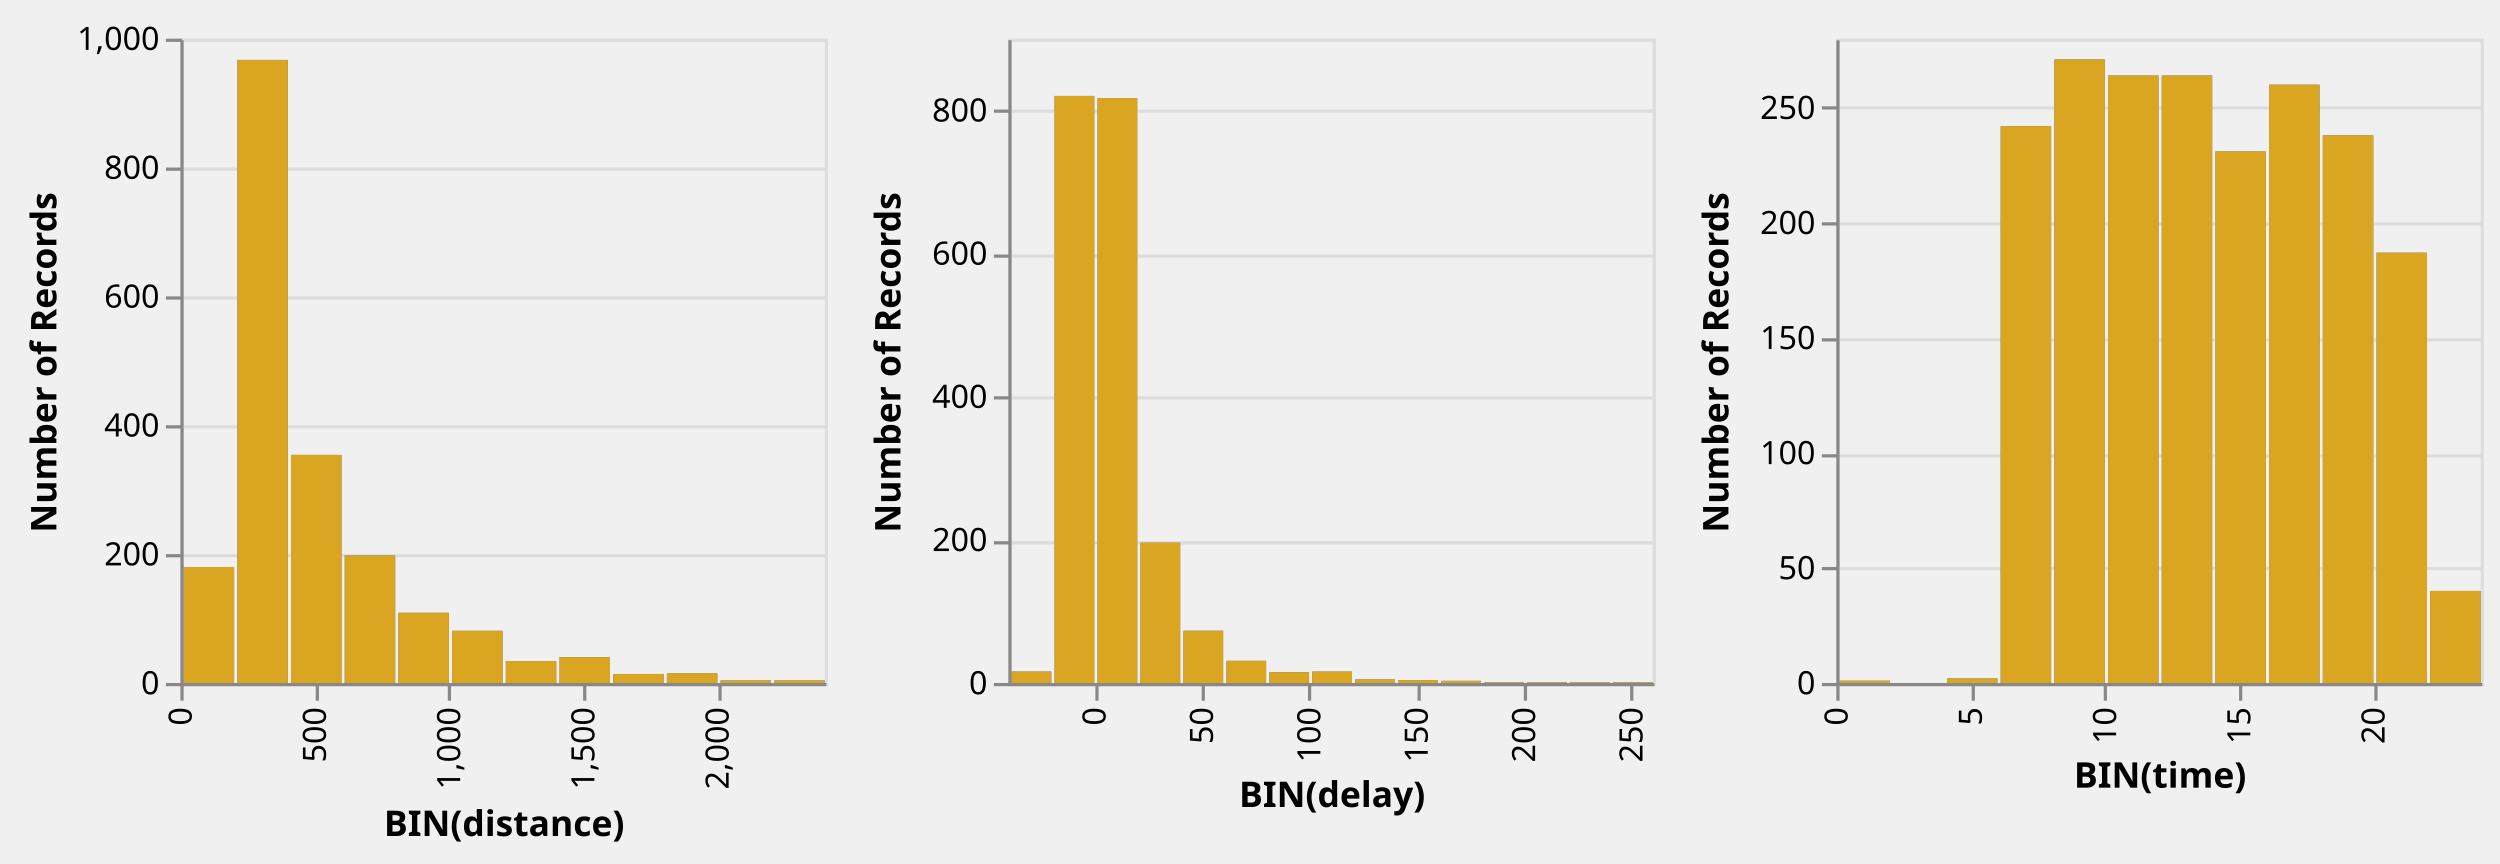
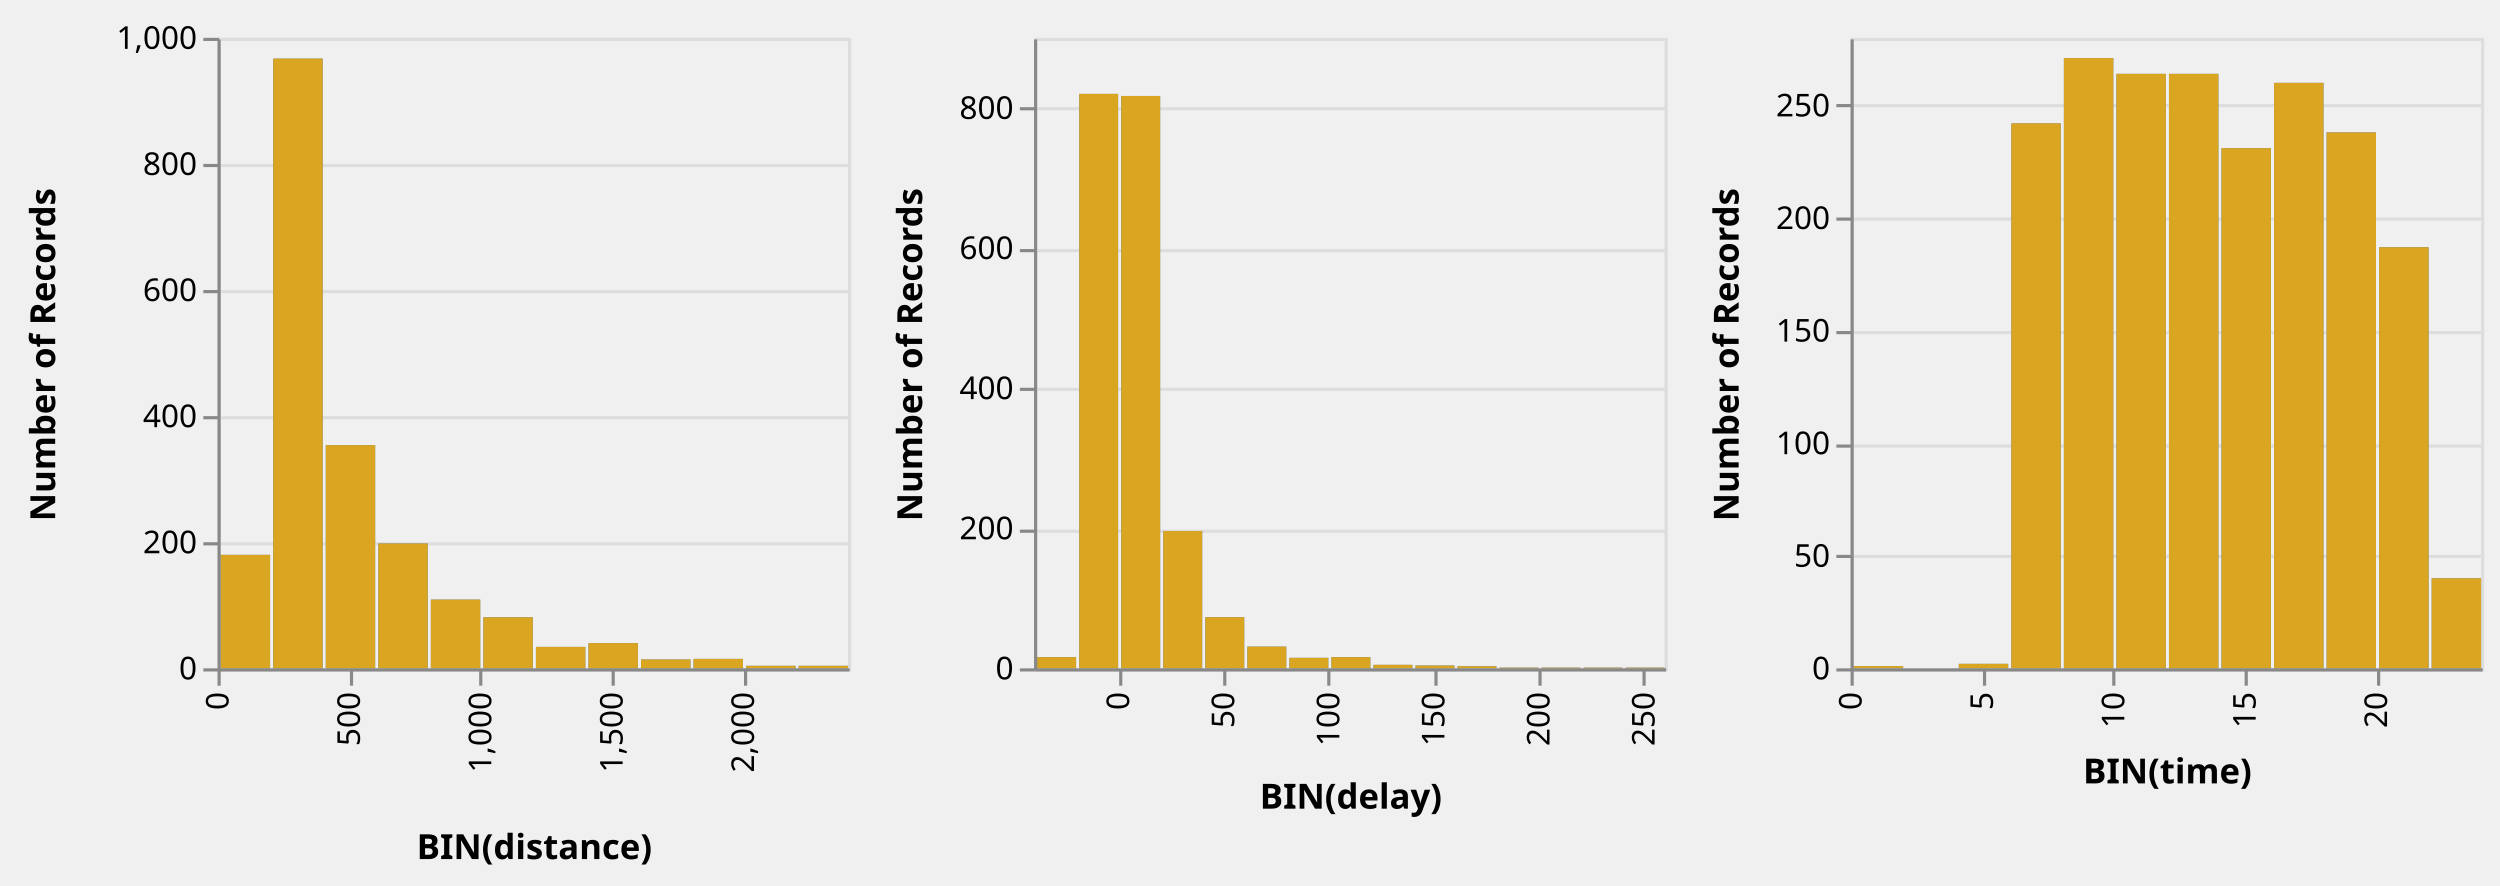
- <svg xmlns="http://www.w3.org/2000/svg" class="marks" width="776" height="268" viewBox="0 0 776 268" version="1.1">
+ <svg xmlns="http://www.w3.org/2000/svg" class="marks" width="793" height="281" viewBox="0 0 793 281" version="1.1">
  <defs>
    <clipPath id="clip1">
      <rect x="0" y="0" width="200" height="200" />
    </clipPath>
    <clipPath id="clip2">
      <rect x="0" y="0" width="200" height="200" />
    </clipPath>
    <clipPath id="clip3">
      <rect x="0" y="0" width="200" height="200" />
    </clipPath>
    <clipPath id="clip4">
      <rect x="0" y="0" width="200" height="200" />
    </clipPath>
    <clipPath id="clip5">
      <rect x="0" y="0" width="200" height="200" />
    </clipPath>
    <clipPath id="clip6">
      <rect x="0" y="0" width="200" height="200" />
    </clipPath>
  </defs>
-   <g transform="translate(56,12)">
+   <g transform="translate(69,12)">
    <g class="mark-group role-frame root">
      <g transform="translate(0,0)">
        <path class="background" d="M0,0h200v200h-200Z" style="fill: none;" />
        <g>
          <g class="mark-group role-scope child_distance_group">
            <g transform="translate(0,0)">
              <path class="background" d="M0.5,0.5h200v200h-200Z" style="fill: transparent; stroke: #ddd;" />
              <g>
                <g class="mark-group role-axis">
                  <g transform="translate(0.5,0.5)">
                    <path class="background" d="M0,0h0v0h0Z" style="pointer-events: none; fill: none;" />
                    <g>
                      <g class="mark-rule role-axis-grid" style="pointer-events: none;">
                        <line transform="translate(0,200)" x2="200" y2="0" style="fill: none; stroke: #ddd; stroke-width: 1; stroke-dasharray: ; opacity: 1;" />
                        <line transform="translate(0,160)" x2="200" y2="0" style="fill: none; stroke: #ddd; stroke-width: 1; stroke-dasharray: ; opacity: 1;" />
                        <line transform="translate(0,120)" x2="200" y2="0" style="fill: none; stroke: #ddd; stroke-width: 1; stroke-dasharray: ; opacity: 1;" />
                        <line transform="translate(0,80)" x2="200" y2="0" style="fill: none; stroke: #ddd; stroke-width: 1; stroke-dasharray: ; opacity: 1;" />
                        <line transform="translate(0,40)" x2="200" y2="0" style="fill: none; stroke: #ddd; stroke-width: 1; stroke-dasharray: ; opacity: 1;" />
                        <line transform="translate(0,0)" x2="200" y2="0" style="fill: none; stroke: #ddd; stroke-width: 1; stroke-dasharray: ; opacity: 1;" />
                      </g>
                    </g>
                  </g>
                </g>
                <g class="mark-rect role-mark brush_brush_bg" clip-path="url(#clip1)">
                  <path d="M0,0h0v0h0Z" style="fill: #333; fill-opacity: 0.125;" />
                </g>
                <g class="mark-rect role-mark child_distance_layer_0_marks">
                  <path d="M34.333,129.2h15.667v70.8h-15.667Z" style="fill: #4c78a8;" />
                  <path d="M51,160.4h15.667v39.6h-15.667Z" style="fill: #4c78a8;" />
                  <path d="M17.667,6.6h15.667v193.4h-15.667Z" style="fill: #4c78a8;" />
                  <path d="M1,164h15.667v36h-15.667Z" style="fill: #4c78a8;" />
                  <path d="M67.667,178.2h15.667v21.8h-15.667Z" style="fill: #4c78a8;" />
                  <path d="M117.667,192h15.667v8h-15.667Z" style="fill: #4c78a8;" />
                  <path d="M84.333,183.8h15.667v16.2h-15.667Z" style="fill: #4c78a8;" />
                  <path d="M167.667,199.2h15.667v0.8h-15.667Z" style="fill: #4c78a8;" />
                  <path d="M151,197h15.667v3h-15.667Z" style="fill: #4c78a8;" />
                  <path d="M134.333,197.2h15.667v2.8h-15.667Z" style="fill: #4c78a8;" />
                  <path d="M101,193.2h15.667v6.8h-15.667Z" style="fill: #4c78a8;" />
                  <path d="M184.333,199.2h15.667v0.8h-15.667Z" style="fill: #4c78a8;" />
                </g>
                <g class="mark-rect role-mark child_distance_layer_1_marks">
                  <path d="M34.333,129.2h15.667v70.8h-15.667Z" style="fill: goldenrod;" />
                  <path d="M51,160.4h15.667v39.6h-15.667Z" style="fill: goldenrod;" />
                  <path d="M17.667,6.6h15.667v193.4h-15.667Z" style="fill: goldenrod;" />
                  <path d="M1,164h15.667v36h-15.667Z" style="fill: goldenrod;" />
                  <path d="M67.667,178.2h15.667v21.8h-15.667Z" style="fill: goldenrod;" />
                  <path d="M117.667,192h15.667v8h-15.667Z" style="fill: goldenrod;" />
                  <path d="M84.333,183.8h15.667v16.2h-15.667Z" style="fill: goldenrod;" />
                  <path d="M167.667,199.2h15.667v0.8h-15.667Z" style="fill: goldenrod;" />
                  <path d="M151,197h15.667v3h-15.667Z" style="fill: goldenrod;" />
                  <path d="M134.333,197.2h15.667v2.8h-15.667Z" style="fill: goldenrod;" />
                  <path d="M101,193.2h15.667v6.8h-15.667Z" style="fill: goldenrod;" />
                  <path d="M184.333,199.2h15.667v0.8h-15.667Z" style="fill: goldenrod;" />
                </g>
                <g class="mark-rect role-mark brush_brush" clip-path="url(#clip2)">
                  <path d="M0,0h0v0h0Z" style="fill: transparent; stroke: white;" />
                </g>
                <g class="mark-group role-axis">
                  <g transform="translate(0.5,200.5)">
                    <path class="background" d="M0,0h0v0h0Z" style="pointer-events: none; fill: none;" />
                    <g>
                      <g class="mark-rule role-axis-tick" style="pointer-events: none;">
                        <line transform="translate(0,0)" x2="0" y2="5" style="fill: none; stroke: #888; stroke-width: 1; opacity: 1;" />
                        <line transform="translate(42,0)" x2="0" y2="5" style="fill: none; stroke: #888; stroke-width: 1; opacity: 1;" />
                        <line transform="translate(83,0)" x2="0" y2="5" style="fill: none; stroke: #888; stroke-width: 1; opacity: 1;" />
                        <line transform="translate(125,0)" x2="0" y2="5" style="fill: none; stroke: #888; stroke-width: 1; opacity: 1;" />
                        <line transform="translate(167,0)" x2="0" y2="5" style="fill: none; stroke: #888; stroke-width: 1; opacity: 1;" />
                      </g>
                      <g class="mark-text role-axis-label" style="pointer-events: none;">
                        <text text-anchor="end" transform="translate(0,7) rotate(270) translate(0,3)" style="font: 10px sans-serif; fill: #000; opacity: 1;">0</text>
                        <text text-anchor="end" transform="translate(41.66667,7) rotate(270) translate(0,3)" style="font: 10px sans-serif; fill: #000; opacity: 1;">500</text>
                        <text text-anchor="end" transform="translate(83.33333,7) rotate(270) translate(0,3)" style="font: 10px sans-serif; fill: #000; opacity: 1;">1,000</text>
                        <text text-anchor="end" transform="translate(125,7) rotate(270) translate(0,3)" style="font: 10px sans-serif; fill: #000; opacity: 1;">1,500</text>
                        <text text-anchor="end" transform="translate(166.6667,7) rotate(270) translate(0,3)" style="font: 10px sans-serif; fill: #000; opacity: 1;">2,000</text>
                      </g>
                      <g class="mark-rule role-axis-domain" style="pointer-events: none;">
                        <line transform="translate(0,0)" x2="200" y2="0" style="fill: none; stroke: #888; stroke-width: 1; opacity: 1;" />
                      </g>
                      <g class="mark-text role-axis-title" style="pointer-events: none;">
-                         <text text-anchor="middle" transform="translate(100,47)" style="font: bold 11px sans-serif; fill: #000; opacity: 1;">BIN(distance)</text>
+                         <text text-anchor="middle" transform="translate(100,60)" style="font: bold 11px sans-serif; fill: #000; opacity: 1;">BIN(distance)</text>
                      </g>
                    </g>
                  </g>
                </g>
                <g class="mark-group role-axis">
                  <g transform="translate(0.5,0.5)">
                    <path class="background" d="M0,0h0v0h0Z" style="pointer-events: none; fill: none;" />
                    <g>
                      <g class="mark-rule role-axis-tick" style="pointer-events: none;">
                        <line transform="translate(0,200)" x2="-5" y2="0" style="fill: none; stroke: #888; stroke-width: 1; opacity: 1;" />
                        <line transform="translate(0,160)" x2="-5" y2="0" style="fill: none; stroke: #888; stroke-width: 1; opacity: 1;" />
                        <line transform="translate(0,120)" x2="-5" y2="0" style="fill: none; stroke: #888; stroke-width: 1; opacity: 1;" />
                        <line transform="translate(0,80)" x2="-5" y2="0" style="fill: none; stroke: #888; stroke-width: 1; opacity: 1;" />
                        <line transform="translate(0,40)" x2="-5" y2="0" style="fill: none; stroke: #888; stroke-width: 1; opacity: 1;" />
                        <line transform="translate(0,0)" x2="-5" y2="0" style="fill: none; stroke: #888; stroke-width: 1; opacity: 1;" />
                      </g>
                      <g class="mark-text role-axis-label" style="pointer-events: none;">
                        <text text-anchor="end" transform="translate(-7,203)" style="font: 10px sans-serif; fill: #000; opacity: 1;">0</text>
                        <text text-anchor="end" transform="translate(-7,163)" style="font: 10px sans-serif; fill: #000; opacity: 1;">200</text>
                        <text text-anchor="end" transform="translate(-7,123)" style="font: 10px sans-serif; fill: #000; opacity: 1;">400</text>
                        <text text-anchor="end" transform="translate(-7,83)" style="font: 10px sans-serif; fill: #000; opacity: 1;">600</text>
                        <text text-anchor="end" transform="translate(-7,43)" style="font: 10px sans-serif; fill: #000; opacity: 1;">800</text>
                        <text text-anchor="end" transform="translate(-7,3)" style="font: 10px sans-serif; fill: #000; opacity: 1;">1,000</text>
                      </g>
                      <g class="mark-rule role-axis-domain" style="pointer-events: none;">
                        <line transform="translate(0,200)" x2="0" y2="-200" style="fill: none; stroke: #888; stroke-width: 1; opacity: 1;" />
                      </g>
                      <g class="mark-text role-axis-title" style="pointer-events: none;">
-                         <text text-anchor="middle" transform="translate(-37,100) rotate(-90) translate(0,-2)" style="font: bold 11px sans-serif; fill: #000; opacity: 1;">Number of Records</text>
+                         <text text-anchor="middle" transform="translate(-50,100) rotate(-90) translate(0,-2)" style="font: bold 11px sans-serif; fill: #000; opacity: 1;">Number of Records</text>
                      </g>
                    </g>
                  </g>
                </g>
              </g>
            </g>
          </g>
          <g class="mark-group role-scope child_delay_group">
-             <g transform="translate(257,0)">
+             <g transform="translate(259,0)">
              <path class="background" d="M0.5,0.5h200v200h-200Z" style="fill: transparent; stroke: #ddd;" />
              <g>
                <g class="mark-group role-axis">
                  <g transform="translate(0.5,0.5)">
                    <path class="background" d="M0,0h0v0h0Z" style="pointer-events: none; fill: none;" />
                    <g>
                      <g class="mark-rule role-axis-grid" style="pointer-events: none;">
                        <line transform="translate(0,200)" x2="200" y2="0" style="fill: none; stroke: #ddd; stroke-width: 1; stroke-dasharray: ; opacity: 1;" />
                        <line transform="translate(0,156)" x2="200" y2="0" style="fill: none; stroke: #ddd; stroke-width: 1; stroke-dasharray: ; opacity: 1;" />
                        <line transform="translate(0,111)" x2="200" y2="0" style="fill: none; stroke: #ddd; stroke-width: 1; stroke-dasharray: ; opacity: 1;" />
                        <line transform="translate(0,67)" x2="200" y2="0" style="fill: none; stroke: #ddd; stroke-width: 1; stroke-dasharray: ; opacity: 1;" />
                        <line transform="translate(0,22)" x2="200" y2="0" style="fill: none; stroke: #ddd; stroke-width: 1; stroke-dasharray: ; opacity: 1;" />
                      </g>
                    </g>
                  </g>
                </g>
                <g class="mark-rect role-mark brush_brush_bg" clip-path="url(#clip3)">
                  <path d="M0,0h0v0h0Z" style="fill: #333; fill-opacity: 0.125;" />
                </g>
                <g class="mark-rect role-mark child_delay_layer_0_marks">
                  <path d="M27.667,18.444h12.333v181.556h-12.333Z" style="fill: #4c78a8;" />
                  <path d="M14.333,17.778h12.333v182.222h-12.333Z" style="fill: #4c78a8;" />
                  <path d="M54.333,183.778h12.333v16.222h-12.333Z" style="fill: #4c78a8;" />
                  <path d="M41,156.444h12.333v43.556h-12.333Z" style="fill: #4c78a8;" />
                  <path d="M134.333,199.333h12.333v0.667h-12.333Z" style="fill: #4c78a8;" />
                  <path d="M94.333,196.444h12.333v3.556h-12.333Z" style="fill: #4c78a8;" />
                  <path d="M67.667,193.111h12.333v6.889h-12.333Z" style="fill: #4c78a8;" />
                  <path d="M1,196.444h12.333v3.556h-12.333Z" style="fill: #4c78a8;" />
                  <path d="M81,196.667h12.333v3.333h-12.333Z" style="fill: #4c78a8;" />
                  <path d="M147.667,199.778h12.333v0.222h-12.333Z" style="fill: #4c78a8;" />
                  <path d="M121,199.111h12.333v0.889h-12.333Z" style="fill: #4c78a8;" />
                  <path d="M187.667,199.778h12.333v0.222h-12.333Z" style="fill: #4c78a8;" />
                  <path d="M107.667,198.889h12.333v1.111h-12.333Z" style="fill: #4c78a8;" />
                  <path d="M161,199.778h12.333v0.222h-12.333Z" style="fill: #4c78a8;" />
                  <path d="M174.333,199.778h12.333v0.222h-12.333Z" style="fill: #4c78a8;" />
                </g>
                <g class="mark-rect role-mark child_delay_layer_1_marks">
                  <path d="M27.667,18.444h12.333v181.556h-12.333Z" style="fill: goldenrod;" />
                  <path d="M14.333,17.778h12.333v182.222h-12.333Z" style="fill: goldenrod;" />
                  <path d="M54.333,183.778h12.333v16.222h-12.333Z" style="fill: goldenrod;" />
                  <path d="M41,156.444h12.333v43.556h-12.333Z" style="fill: goldenrod;" />
                  <path d="M134.333,199.333h12.333v0.667h-12.333Z" style="fill: goldenrod;" />
                  <path d="M94.333,196.444h12.333v3.556h-12.333Z" style="fill: goldenrod;" />
                  <path d="M67.667,193.111h12.333v6.889h-12.333Z" style="fill: goldenrod;" />
                  <path d="M1,196.444h12.333v3.556h-12.333Z" style="fill: goldenrod;" />
                  <path d="M81,196.667h12.333v3.333h-12.333Z" style="fill: goldenrod;" />
                  <path d="M147.667,199.778h12.333v0.222h-12.333Z" style="fill: goldenrod;" />
                  <path d="M121,199.111h12.333v0.889h-12.333Z" style="fill: goldenrod;" />
                  <path d="M187.667,199.778h12.333v0.222h-12.333Z" style="fill: goldenrod;" />
                  <path d="M107.667,198.889h12.333v1.111h-12.333Z" style="fill: goldenrod;" />
                  <path d="M161,199.778h12.333v0.222h-12.333Z" style="fill: goldenrod;" />
                  <path d="M174.333,199.778h12.333v0.222h-12.333Z" style="fill: goldenrod;" />
                </g>
                <g class="mark-rect role-mark brush_brush" clip-path="url(#clip4)">
                  <path d="M0,0h0v0h0Z" style="fill: transparent; stroke: white;" />
                </g>
                <g class="mark-group role-axis">
                  <g transform="translate(0.5,200.5)">
                    <path class="background" d="M0,0h0v0h0Z" style="pointer-events: none; fill: none;" />
                    <g>
                      <g class="mark-rule role-axis-tick" style="pointer-events: none;">
                        <line transform="translate(27,0)" x2="0" y2="5" style="fill: none; stroke: #888; stroke-width: 1; opacity: 1;" />
                        <line transform="translate(60,0)" x2="0" y2="5" style="fill: none; stroke: #888; stroke-width: 1; opacity: 1;" />
                        <line transform="translate(93,0)" x2="0" y2="5" style="fill: none; stroke: #888; stroke-width: 1; opacity: 1;" />
                        <line transform="translate(127,0)" x2="0" y2="5" style="fill: none; stroke: #888; stroke-width: 1; opacity: 1;" />
                        <line transform="translate(160,0)" x2="0" y2="5" style="fill: none; stroke: #888; stroke-width: 1; opacity: 1;" />
                        <line transform="translate(193,0)" x2="0" y2="5" style="fill: none; stroke: #888; stroke-width: 1; opacity: 1;" />
                      </g>
                      <g class="mark-text role-axis-label" style="pointer-events: none;">
                        <text text-anchor="end" transform="translate(26.66667,7) rotate(270) translate(0,3)" style="font: 10px sans-serif; fill: #000; opacity: 1;">0</text>
                        <text text-anchor="end" transform="translate(60,7) rotate(270) translate(0,3)" style="font: 10px sans-serif; fill: #000; opacity: 1;">50</text>
                        <text text-anchor="end" transform="translate(93.33333,7) rotate(270) translate(0,3)" style="font: 10px sans-serif; fill: #000; opacity: 1;">100</text>
                        <text text-anchor="end" transform="translate(126.6667,7) rotate(270) translate(0,3)" style="font: 10px sans-serif; fill: #000; opacity: 1;">150</text>
                        <text text-anchor="end" transform="translate(160,7) rotate(270) translate(0,3)" style="font: 10px sans-serif; fill: #000; opacity: 1;">200</text>
                        <text text-anchor="end" transform="translate(193.3333,7) rotate(270) translate(0,3)" style="font: 10px sans-serif; fill: #000; opacity: 1;">250</text>
                      </g>
                      <g class="mark-rule role-axis-domain" style="pointer-events: none;">
                        <line transform="translate(0,0)" x2="200" y2="0" style="fill: none; stroke: #888; stroke-width: 1; opacity: 1;" />
                      </g>
                      <g class="mark-text role-axis-title" style="pointer-events: none;">
-                         <text text-anchor="middle" transform="translate(100,38)" style="font: bold 11px sans-serif; fill: #000; opacity: 1;">BIN(delay)</text>
+                         <text text-anchor="middle" transform="translate(100,44)" style="font: bold 11px sans-serif; fill: #000; opacity: 1;">BIN(delay)</text>
                      </g>
                    </g>
                  </g>
                </g>
                <g class="mark-group role-axis">
                  <g transform="translate(0.5,0.5)">
                    <path class="background" d="M0,0h0v0h0Z" style="pointer-events: none; fill: none;" />
                    <g>
                      <g class="mark-rule role-axis-tick" style="pointer-events: none;">
                        <line transform="translate(0,200)" x2="-5" y2="0" style="fill: none; stroke: #888; stroke-width: 1; opacity: 1;" />
                        <line transform="translate(0,156)" x2="-5" y2="0" style="fill: none; stroke: #888; stroke-width: 1; opacity: 1;" />
                        <line transform="translate(0,111)" x2="-5" y2="0" style="fill: none; stroke: #888; stroke-width: 1; opacity: 1;" />
                        <line transform="translate(0,67)" x2="-5" y2="0" style="fill: none; stroke: #888; stroke-width: 1; opacity: 1;" />
                        <line transform="translate(0,22)" x2="-5" y2="0" style="fill: none; stroke: #888; stroke-width: 1; opacity: 1;" />
                      </g>
                      <g class="mark-text role-axis-label" style="pointer-events: none;">
                        <text text-anchor="end" transform="translate(-7,203)" style="font: 10px sans-serif; fill: #000; opacity: 1;">0</text>
                        <text text-anchor="end" transform="translate(-7,158.5556)" style="font: 10px sans-serif; fill: #000; opacity: 1;">200</text>
                        <text text-anchor="end" transform="translate(-7,114.1111)" style="font: 10px sans-serif; fill: #000; opacity: 1;">400</text>
                        <text text-anchor="end" transform="translate(-7,69.66667)" style="font: 10px sans-serif; fill: #000; opacity: 1;">600</text>
                        <text text-anchor="end" transform="translate(-7,25.22222)" style="font: 10px sans-serif; fill: #000; opacity: 1;">800</text>
                      </g>
                      <g class="mark-rule role-axis-domain" style="pointer-events: none;">
                        <line transform="translate(0,200)" x2="0" y2="-200" style="fill: none; stroke: #888; stroke-width: 1; opacity: 1;" />
                      </g>
                      <g class="mark-text role-axis-title" style="pointer-events: none;">
-                         <text text-anchor="middle" transform="translate(-32,100) rotate(-90) translate(0,-2)" style="font: bold 11px sans-serif; fill: #000; opacity: 1;">Number of Records</text>
+                         <text text-anchor="middle" transform="translate(-34,100) rotate(-90) translate(0,-2)" style="font: bold 11px sans-serif; fill: #000; opacity: 1;">Number of Records</text>
                      </g>
                    </g>
                  </g>
                </g>
              </g>
            </g>
          </g>
          <g class="mark-group role-scope child_time_group">
-             <g transform="translate(514,0)">
+             <g transform="translate(518,0)">
              <path class="background" d="M0.5,0.5h200v200h-200Z" style="fill: transparent; stroke: #ddd;" />
              <g>
                <g class="mark-group role-axis">
                  <g transform="translate(0.5,0.5)">
                    <path class="background" d="M0,0h0v0h0Z" style="pointer-events: none; fill: none;" />
                    <g>
                      <g class="mark-rule role-axis-grid" style="pointer-events: none;">
                        <line transform="translate(0,200)" x2="200" y2="0" style="fill: none; stroke: #ddd; stroke-width: 1; stroke-dasharray: ; opacity: 1;" />
                        <line transform="translate(0,164)" x2="200" y2="0" style="fill: none; stroke: #ddd; stroke-width: 1; stroke-dasharray: ; opacity: 1;" />
                        <line transform="translate(0,129)" x2="200" y2="0" style="fill: none; stroke: #ddd; stroke-width: 1; stroke-dasharray: ; opacity: 1;" />
                        <line transform="translate(0,93)" x2="200" y2="0" style="fill: none; stroke: #ddd; stroke-width: 1; stroke-dasharray: ; opacity: 1;" />
                        <line transform="translate(0,57)" x2="200" y2="0" style="fill: none; stroke: #ddd; stroke-width: 1; stroke-dasharray: ; opacity: 1;" />
                        <line transform="translate(0,21)" x2="200" y2="0" style="fill: none; stroke: #ddd; stroke-width: 1; stroke-dasharray: ; opacity: 1;" />
                      </g>
                    </g>
                  </g>
                </g>
                <g class="mark-rect role-mark brush_brush_bg" clip-path="url(#clip5)">
                  <path d="M0,0h0v0h0Z" style="fill: #333; fill-opacity: 0.125;" />
                </g>
                <g class="mark-rect role-mark child_time_layer_0_marks">
                  <path d="M167.667,66.429h15.667v133.571h-15.667Z" style="fill: #4c78a8;" />
                  <path d="M117.667,35h15.667v165h-15.667Z" style="fill: #4c78a8;" />
                  <path d="M101,11.429h15.667v188.571h-15.667Z" style="fill: #4c78a8;" />
                  <path d="M67.667,6.429h15.667v193.571h-15.667Z" style="fill: #4c78a8;" />
                  <path d="M51,27.143h15.667v172.857h-15.667Z" style="fill: #4c78a8;" />
                  <path d="M84.333,11.429h15.667v188.571h-15.667Z" style="fill: #4c78a8;" />
                  <path d="M151,30h15.667v170h-15.667Z" style="fill: #4c78a8;" />
                  <path d="M134.333,14.286h15.667v185.714h-15.667Z" style="fill: #4c78a8;" />
                  <path d="M184.333,171.429h15.667v28.571h-15.667Z" style="fill: #4c78a8;" />
                  <path d="M34.333,198.571h15.667v1.429h-15.667Z" style="fill: #4c78a8;" />
                  <path d="M1,199.286h15.667v0.714h-15.667Z" style="fill: #4c78a8;" />
                </g>
                <g class="mark-rect role-mark child_time_layer_1_marks">
                  <path d="M167.667,66.429h15.667v133.571h-15.667Z" style="fill: goldenrod;" />
                  <path d="M117.667,35h15.667v165h-15.667Z" style="fill: goldenrod;" />
                  <path d="M101,11.429h15.667v188.571h-15.667Z" style="fill: goldenrod;" />
                  <path d="M67.667,6.429h15.667v193.571h-15.667Z" style="fill: goldenrod;" />
                  <path d="M51,27.143h15.667v172.857h-15.667Z" style="fill: goldenrod;" />
                  <path d="M84.333,11.429h15.667v188.571h-15.667Z" style="fill: goldenrod;" />
                  <path d="M151,30h15.667v170h-15.667Z" style="fill: goldenrod;" />
                  <path d="M134.333,14.286h15.667v185.714h-15.667Z" style="fill: goldenrod;" />
                  <path d="M184.333,171.429h15.667v28.571h-15.667Z" style="fill: goldenrod;" />
                  <path d="M34.333,198.571h15.667v1.429h-15.667Z" style="fill: goldenrod;" />
                  <path d="M1,199.286h15.667v0.714h-15.667Z" style="fill: goldenrod;" />
                </g>
                <g class="mark-rect role-mark brush_brush" clip-path="url(#clip6)">
                  <path d="M0,0h0v0h0Z" style="fill: transparent; stroke: white;" />
                </g>
                <g class="mark-group role-axis">
                  <g transform="translate(0.5,200.5)">
                    <path class="background" d="M0,0h0v0h0Z" style="pointer-events: none; fill: none;" />
                    <g>
                      <g class="mark-rule role-axis-tick" style="pointer-events: none;">
                        <line transform="translate(0,0)" x2="0" y2="5" style="fill: none; stroke: #888; stroke-width: 1; opacity: 1;" />
                        <line transform="translate(42,0)" x2="0" y2="5" style="fill: none; stroke: #888; stroke-width: 1; opacity: 1;" />
                        <line transform="translate(83,0)" x2="0" y2="5" style="fill: none; stroke: #888; stroke-width: 1; opacity: 1;" />
                        <line transform="translate(125,0)" x2="0" y2="5" style="fill: none; stroke: #888; stroke-width: 1; opacity: 1;" />
                        <line transform="translate(167,0)" x2="0" y2="5" style="fill: none; stroke: #888; stroke-width: 1; opacity: 1;" />
                      </g>
                      <g class="mark-text role-axis-label" style="pointer-events: none;">
                        <text text-anchor="end" transform="translate(0,7) rotate(270) translate(0,3)" style="font: 10px sans-serif; fill: #000; opacity: 1;">0</text>
                        <text text-anchor="end" transform="translate(41.66667,7) rotate(270) translate(0,3)" style="font: 10px sans-serif; fill: #000; opacity: 1;">5</text>
                        <text text-anchor="end" transform="translate(83.33333,7) rotate(270) translate(0,3)" style="font: 10px sans-serif; fill: #000; opacity: 1;">10</text>
                        <text text-anchor="end" transform="translate(125,7) rotate(270) translate(0,3)" style="font: 10px sans-serif; fill: #000; opacity: 1;">15</text>
                        <text text-anchor="end" transform="translate(166.6667,7) rotate(270) translate(0,3)" style="font: 10px sans-serif; fill: #000; opacity: 1;">20</text>
                      </g>
                      <g class="mark-rule role-axis-domain" style="pointer-events: none;">
                        <line transform="translate(0,0)" x2="200" y2="0" style="fill: none; stroke: #888; stroke-width: 1; opacity: 1;" />
                      </g>
                      <g class="mark-text role-axis-title" style="pointer-events: none;">
-                         <text text-anchor="middle" transform="translate(100,32)" style="font: bold 11px sans-serif; fill: #000; opacity: 1;">BIN(time)</text>
+                         <text text-anchor="middle" transform="translate(100,36)" style="font: bold 11px sans-serif; fill: #000; opacity: 1;">BIN(time)</text>
                      </g>
                    </g>
                  </g>
                </g>
                <g class="mark-group role-axis">
                  <g transform="translate(0.5,0.5)">
                    <path class="background" d="M0,0h0v0h0Z" style="pointer-events: none; fill: none;" />
                    <g>
                      <g class="mark-rule role-axis-tick" style="pointer-events: none;">
                        <line transform="translate(0,200)" x2="-5" y2="0" style="fill: none; stroke: #888; stroke-width: 1; opacity: 1;" />
                        <line transform="translate(0,164)" x2="-5" y2="0" style="fill: none; stroke: #888; stroke-width: 1; opacity: 1;" />
                        <line transform="translate(0,129)" x2="-5" y2="0" style="fill: none; stroke: #888; stroke-width: 1; opacity: 1;" />
                        <line transform="translate(0,93)" x2="-5" y2="0" style="fill: none; stroke: #888; stroke-width: 1; opacity: 1;" />
                        <line transform="translate(0,57)" x2="-5" y2="0" style="fill: none; stroke: #888; stroke-width: 1; opacity: 1;" />
                        <line transform="translate(0,21)" x2="-5" y2="0" style="fill: none; stroke: #888; stroke-width: 1; opacity: 1;" />
                      </g>
                      <g class="mark-text role-axis-label" style="pointer-events: none;">
                        <text text-anchor="end" transform="translate(-7,203)" style="font: 10px sans-serif; fill: #000; opacity: 1;">0</text>
                        <text text-anchor="end" transform="translate(-7,167.2857)" style="font: 10px sans-serif; fill: #000; opacity: 1;">50</text>
                        <text text-anchor="end" transform="translate(-7,131.5714)" style="font: 10px sans-serif; fill: #000; opacity: 1;">100</text>
                        <text text-anchor="end" transform="translate(-7,95.85714)" style="font: 10px sans-serif; fill: #000; opacity: 1;">150</text>
                        <text text-anchor="end" transform="translate(-7,60.14286)" style="font: 10px sans-serif; fill: #000; opacity: 1;">200</text>
                        <text text-anchor="end" transform="translate(-7,24.42857)" style="font: 10px sans-serif; fill: #000; opacity: 1;">250</text>
                      </g>
                      <g class="mark-rule role-axis-domain" style="pointer-events: none;">
                        <line transform="translate(0,200)" x2="0" y2="-200" style="fill: none; stroke: #888; stroke-width: 1; opacity: 1;" />
                      </g>
                      <g class="mark-text role-axis-title" style="pointer-events: none;">
-                         <text text-anchor="middle" transform="translate(-32,100) rotate(-90) translate(0,-2)" style="font: bold 11px sans-serif; fill: #000; opacity: 1;">Number of Records</text>
+                         <text text-anchor="middle" transform="translate(-34,100) rotate(-90) translate(0,-2)" style="font: bold 11px sans-serif; fill: #000; opacity: 1;">Number of Records</text>
                      </g>
                    </g>
                  </g>
                </g>
              </g>
            </g>
          </g>
        </g>
      </g>
    </g>
  </g>
</svg>
